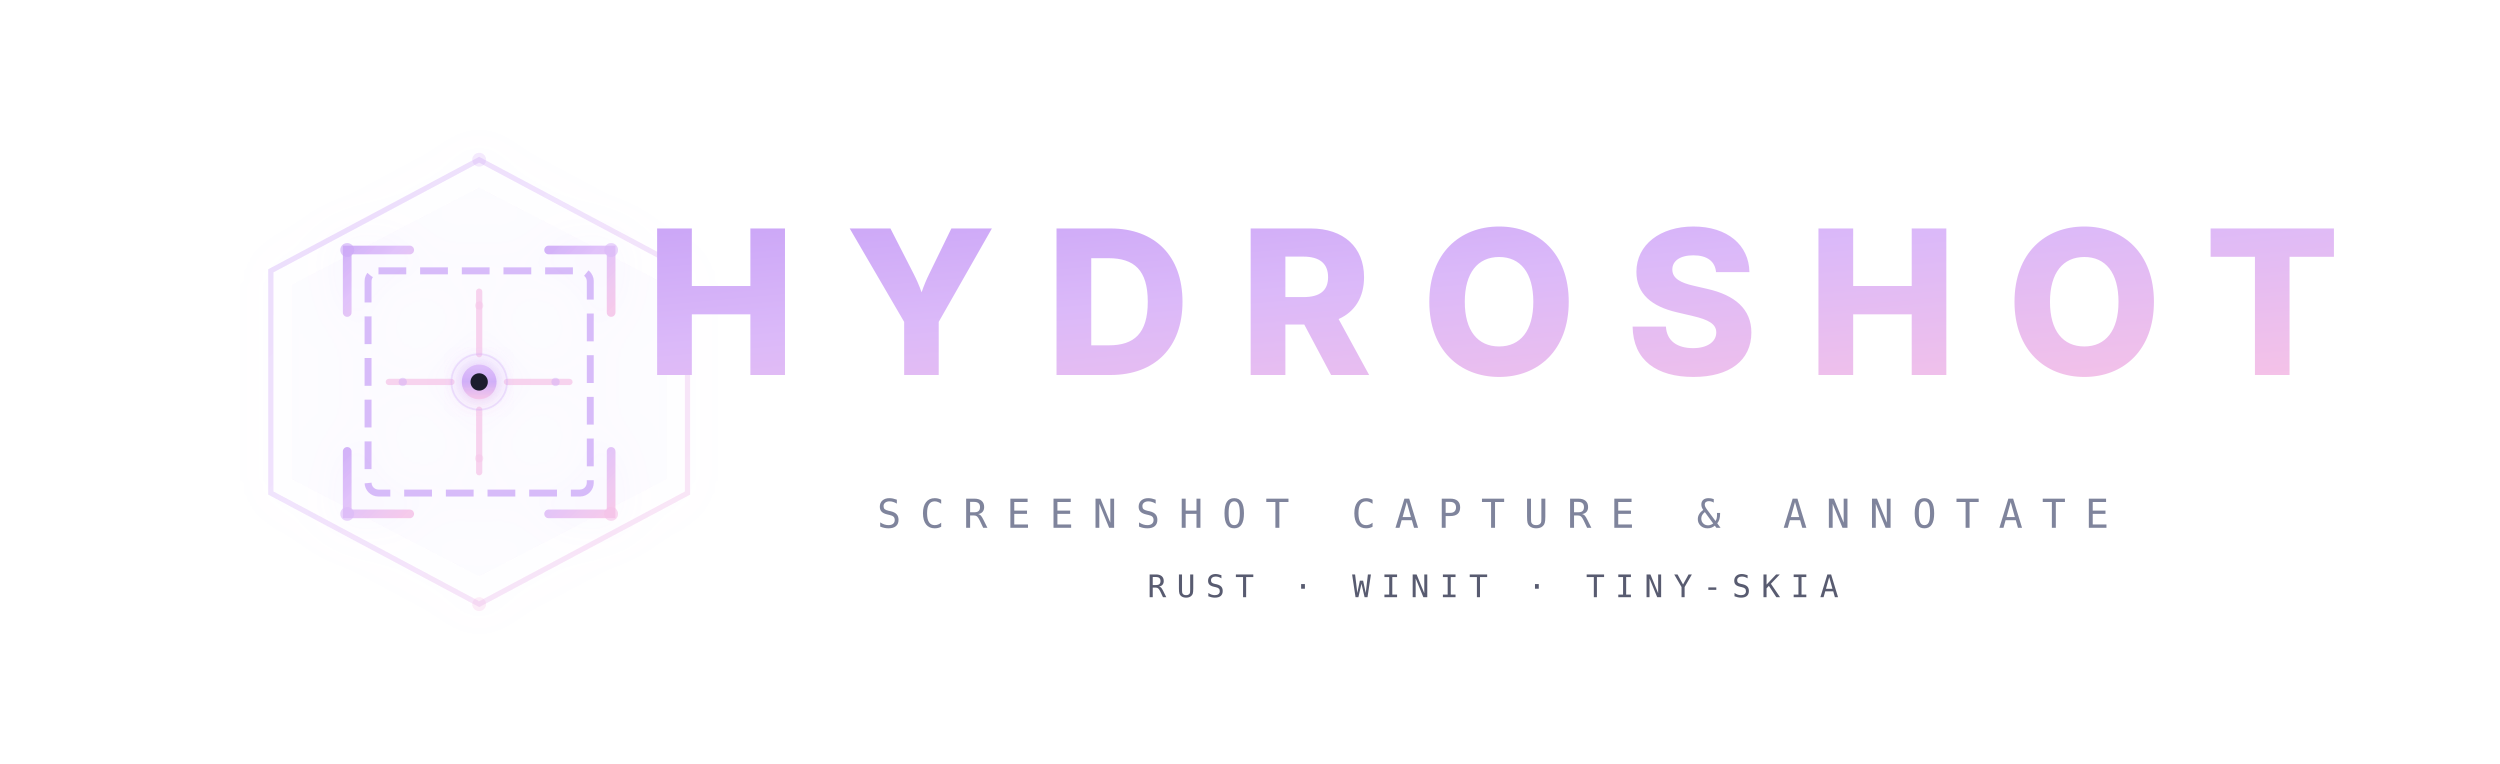
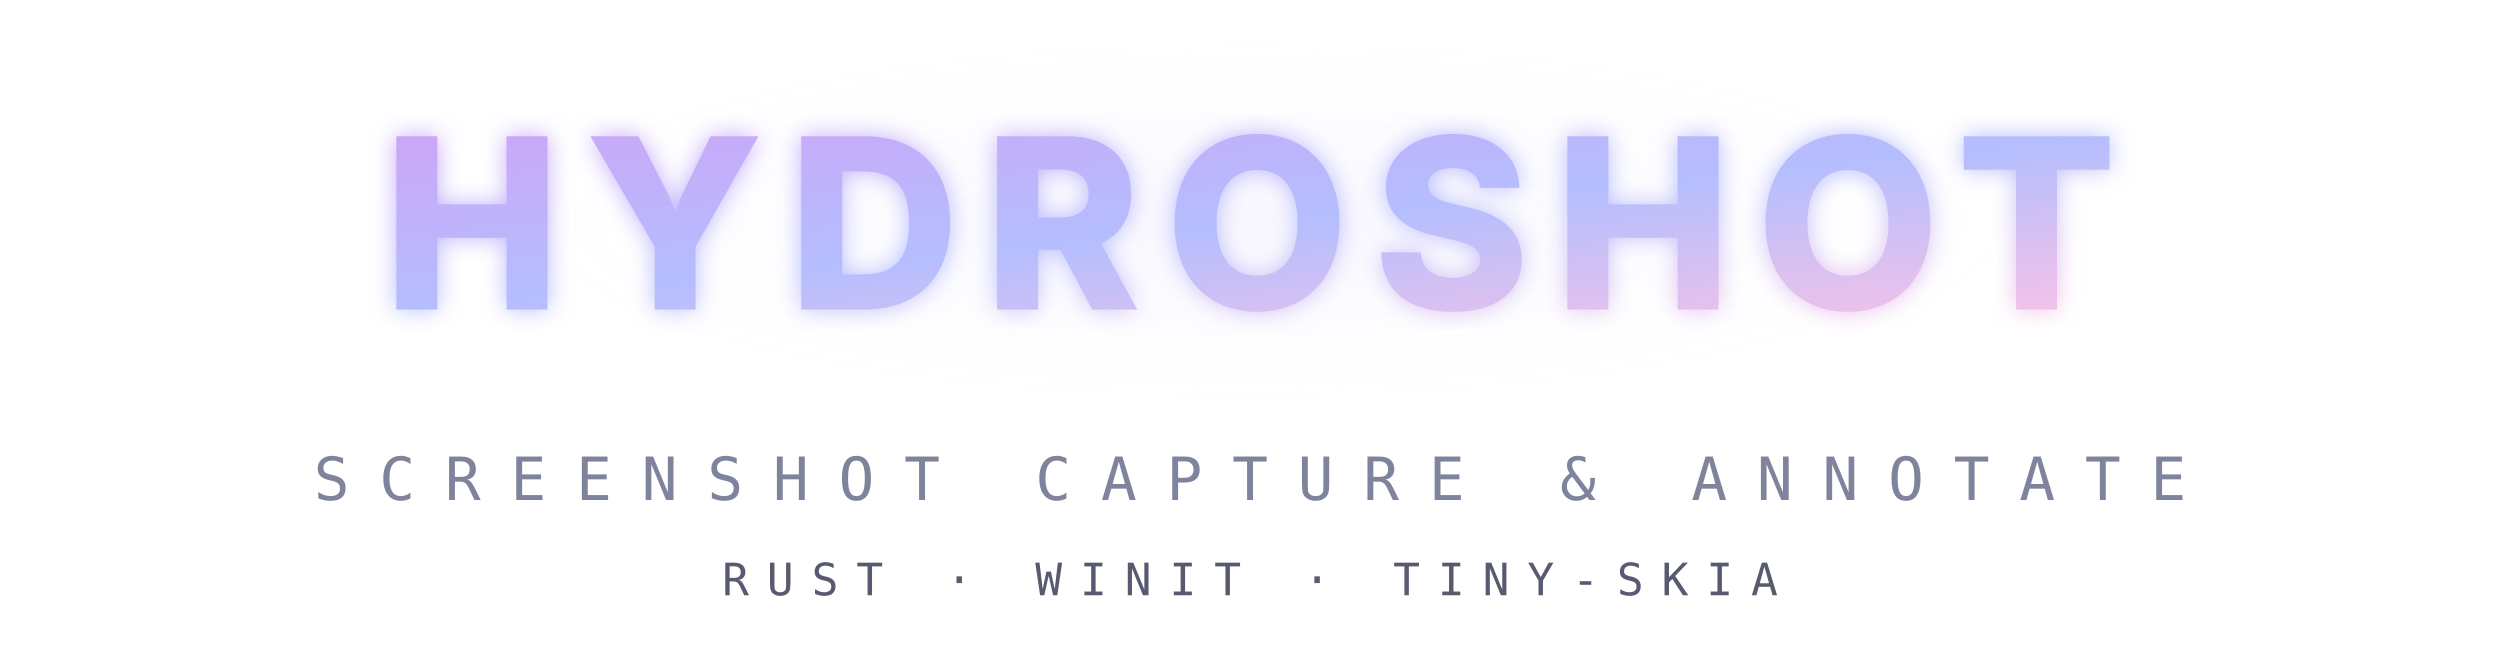
- <svg xmlns="http://www.w3.org/2000/svg" viewBox="0 0 720 220" fill="none">
+ <svg xmlns="http://www.w3.org/2000/svg" viewBox="0 0 420 110" fill="none">
  <defs>
-     <linearGradient id="g1" x1="0%" y1="0%" x2="100%" y2="100%">
+     <linearGradient id="grad" x1="0%" y1="0%" x2="100%" y2="100%">
      <stop offset="0%" stop-color="#cba6f7" />
-       <stop offset="40%" stop-color="#dbb9f9" />
+       <stop offset="50%" stop-color="#b4befe" />
      <stop offset="100%" stop-color="#f5c2e7" />
    </linearGradient>
-     <linearGradient id="g2" x1="0%" y1="100%" x2="100%" y2="0%">
-       <stop offset="0%" stop-color="#f5c2e7" />
-       <stop offset="100%" stop-color="#cba6f7" />
-     </linearGradient>
-     <linearGradient id="g3" x1="0%" y1="0%" x2="0%" y2="100%">
-       <stop offset="0%" stop-color="#dbb9f9" />
-       <stop offset="50%" stop-color="#cba6f7" />
-       <stop offset="100%" stop-color="#f5c2e7" />
-     </linearGradient>
-     <filter id="softglow" x="-30%" y="-30%" width="160%" height="160%">
-       <feGaussianBlur in="SourceAlpha" stdDeviation="6" result="blur" />
-       <feFlood flood-color="#cba6f7" flood-opacity="0.15" result="color" />
-       <feComposite in="color" in2="blur" operator="in" result="shadow" />
-       <feComposite in="SourceGraphic" in2="shadow" operator="over" />
-     </filter>
-     <filter id="centerglow" x="-50%" y="-50%" width="200%" height="200%">
-       <feGaussianBlur in="SourceGraphic" stdDeviation="3" result="blur" />
-       <feMerge>
-         <feMergeNode in="blur" />
-         <feMergeNode in="SourceGraphic" />
-       </feMerge>
+     <radialGradient id="glow" cx="50%" cy="40%" r="40%">
+       <stop offset="0%" stop-color="#cba6f7" stop-opacity="0.1" />
+       <stop offset="50%" stop-color="#b4befe" stop-opacity="0.04" />
+       <stop offset="100%" stop-color="#f5c2e7" stop-opacity="0" />
+     </radialGradient>
+     <filter id="textglow">
+       <feGaussianBlur in="SourceGraphic" stdDeviation="2" result="blur" />
+       <feComposite in="SourceGraphic" in2="blur" operator="over" />
    </filter>
  </defs>
-   <g transform="translate(58, 40)" filter="url(#softglow)">
-     <path d="M 80 6 L 140 38 L 140 102 L 80 134 L 20 102 L 20 38 Z" fill="none" stroke="url(#g1)" stroke-width="1.5" opacity="0.4" />
-     <path d="M 80 14 L 134 42 L 134 98 L 80 126 L 26 98 L 26 42 Z" fill="#cba6f7" opacity="0.04" />
-     <rect x="48" y="38" width="64" height="64" rx="3" stroke="#cba6f7" stroke-width="2" stroke-dasharray="8 4" fill="none" opacity="0.75" />
-     <path d="M 42,50 L 42,32 L 60,32" stroke="url(#g1)" stroke-width="2.5" stroke-linecap="round" fill="none" opacity="0.85" />
-     <path d="M 100,32 L 118,32 L 118,50" stroke="url(#g1)" stroke-width="2.5" stroke-linecap="round" fill="none" opacity="0.85" />
-     <path d="M 42,90 L 42,108 L 60,108" stroke="url(#g1)" stroke-width="2.5" stroke-linecap="round" fill="none" opacity="0.85" />
-     <path d="M 100,108 L 118,108 L 118,90" stroke="url(#g1)" stroke-width="2.5" stroke-linecap="round" fill="none" opacity="0.85" />
-     <line x1="80" y1="44" x2="80" y2="62" stroke="#f5c2e7" stroke-width="1.8" stroke-linecap="round" opacity="0.7" />
-     <line x1="80" y1="78" x2="80" y2="96" stroke="#f5c2e7" stroke-width="1.8" stroke-linecap="round" opacity="0.7" />
-     <line x1="54" y1="70" x2="72" y2="70" stroke="#f5c2e7" stroke-width="1.8" stroke-linecap="round" opacity="0.7" />
-     <line x1="88" y1="70" x2="106" y2="70" stroke="#f5c2e7" stroke-width="1.8" stroke-linecap="round" opacity="0.7" />
-     <circle cx="80" cy="70" r="5" fill="url(#g3)" opacity="0.9" filter="url(#centerglow)" />
-     <circle cx="80" cy="70" r="2.5" fill="#1e1e2e" />
-     <circle cx="80" cy="70" r="8" fill="none" stroke="#cba6f7" stroke-width="0.5" opacity="0.3" />
-     <circle cx="42" cy="32" r="2" fill="#cba6f7" opacity="0.6" />
-     <circle cx="118" cy="32" r="2" fill="#dbb9f9" opacity="0.6" />
-     <circle cx="42" cy="108" r="2" fill="#dbb9f9" opacity="0.6" />
-     <circle cx="118" cy="108" r="2" fill="#f5c2e7" opacity="0.6" />
-     <circle cx="80" cy="48" r="1.2" fill="#f5c2e7" opacity="0.4" />
-     <circle cx="80" cy="92" r="1.2" fill="#f5c2e7" opacity="0.4" />
-     <circle cx="58" cy="70" r="1.2" fill="#cba6f7" opacity="0.4" />
-     <circle cx="102" cy="70" r="1.2" fill="#cba6f7" opacity="0.4" />
-     <circle cx="80" cy="6" r="2" fill="#dbb9f9" opacity="0.3" />
-     <circle cx="80" cy="134" r="2" fill="#f5c2e7" opacity="0.3" />
-   </g>
-   <text x="430" y="108" font-family="'SF Pro Display', 'Inter', 'Segoe UI', 'Helvetica Neue', Arial, sans-serif" font-size="58" font-weight="800" letter-spacing="14" fill="url(#g1)" text-anchor="middle">HYDROSHOT</text>
-   <line x1="270" y1="128" x2="590" y2="128" stroke="url(#g1)" stroke-width="0.8" opacity="0.25" />
-   <text x="430" y="152" font-family="'SF Mono', 'JetBrains Mono', 'Fira Code', 'Cascadia Code', monospace" font-size="11.5" font-weight="400" letter-spacing="5.5" fill="#7f849c" text-anchor="middle">SCREENSHOT CAPTURE &amp; ANNOTATE</text>
-   <text x="430" y="172" font-family="'SF Mono', 'JetBrains Mono', 'Fira Code', monospace" font-size="9" font-weight="400" letter-spacing="3" fill="#585b70" text-anchor="middle">RUST · WINIT · TINY-SKIA</text>
+   <ellipse cx="210" cy="45" rx="160" ry="40" fill="url(#glow)" />
+   <text x="210" y="52" text-anchor="middle" font-family="'Inter', 'SF Pro Display', 'Segoe UI', 'Helvetica Neue', Arial, sans-serif" font-size="40" font-weight="800" fill="url(#grad)" letter-spacing="4" filter="url(#textglow)">HYDROSHOT</text>
+   <line x1="105" y1="68" x2="315" y2="68" stroke="url(#grad)" stroke-width="0.6" opacity="0.2" />
+   <text x="210" y="84" text-anchor="middle" font-family="'JetBrains Mono', 'SF Mono', 'Fira Code', 'Cascadia Code', monospace" font-size="10" font-weight="400" fill="#7f849c" letter-spacing="5">SCREENSHOT CAPTURE &amp; ANNOTATE</text>
+   <text x="210" y="100" text-anchor="middle" font-family="'JetBrains Mono', 'SF Mono', 'Fira Code', monospace" font-size="7.5" font-weight="400" fill="#585b70" letter-spacing="3">RUST · WINIT · TINY-SKIA</text>
</svg>
